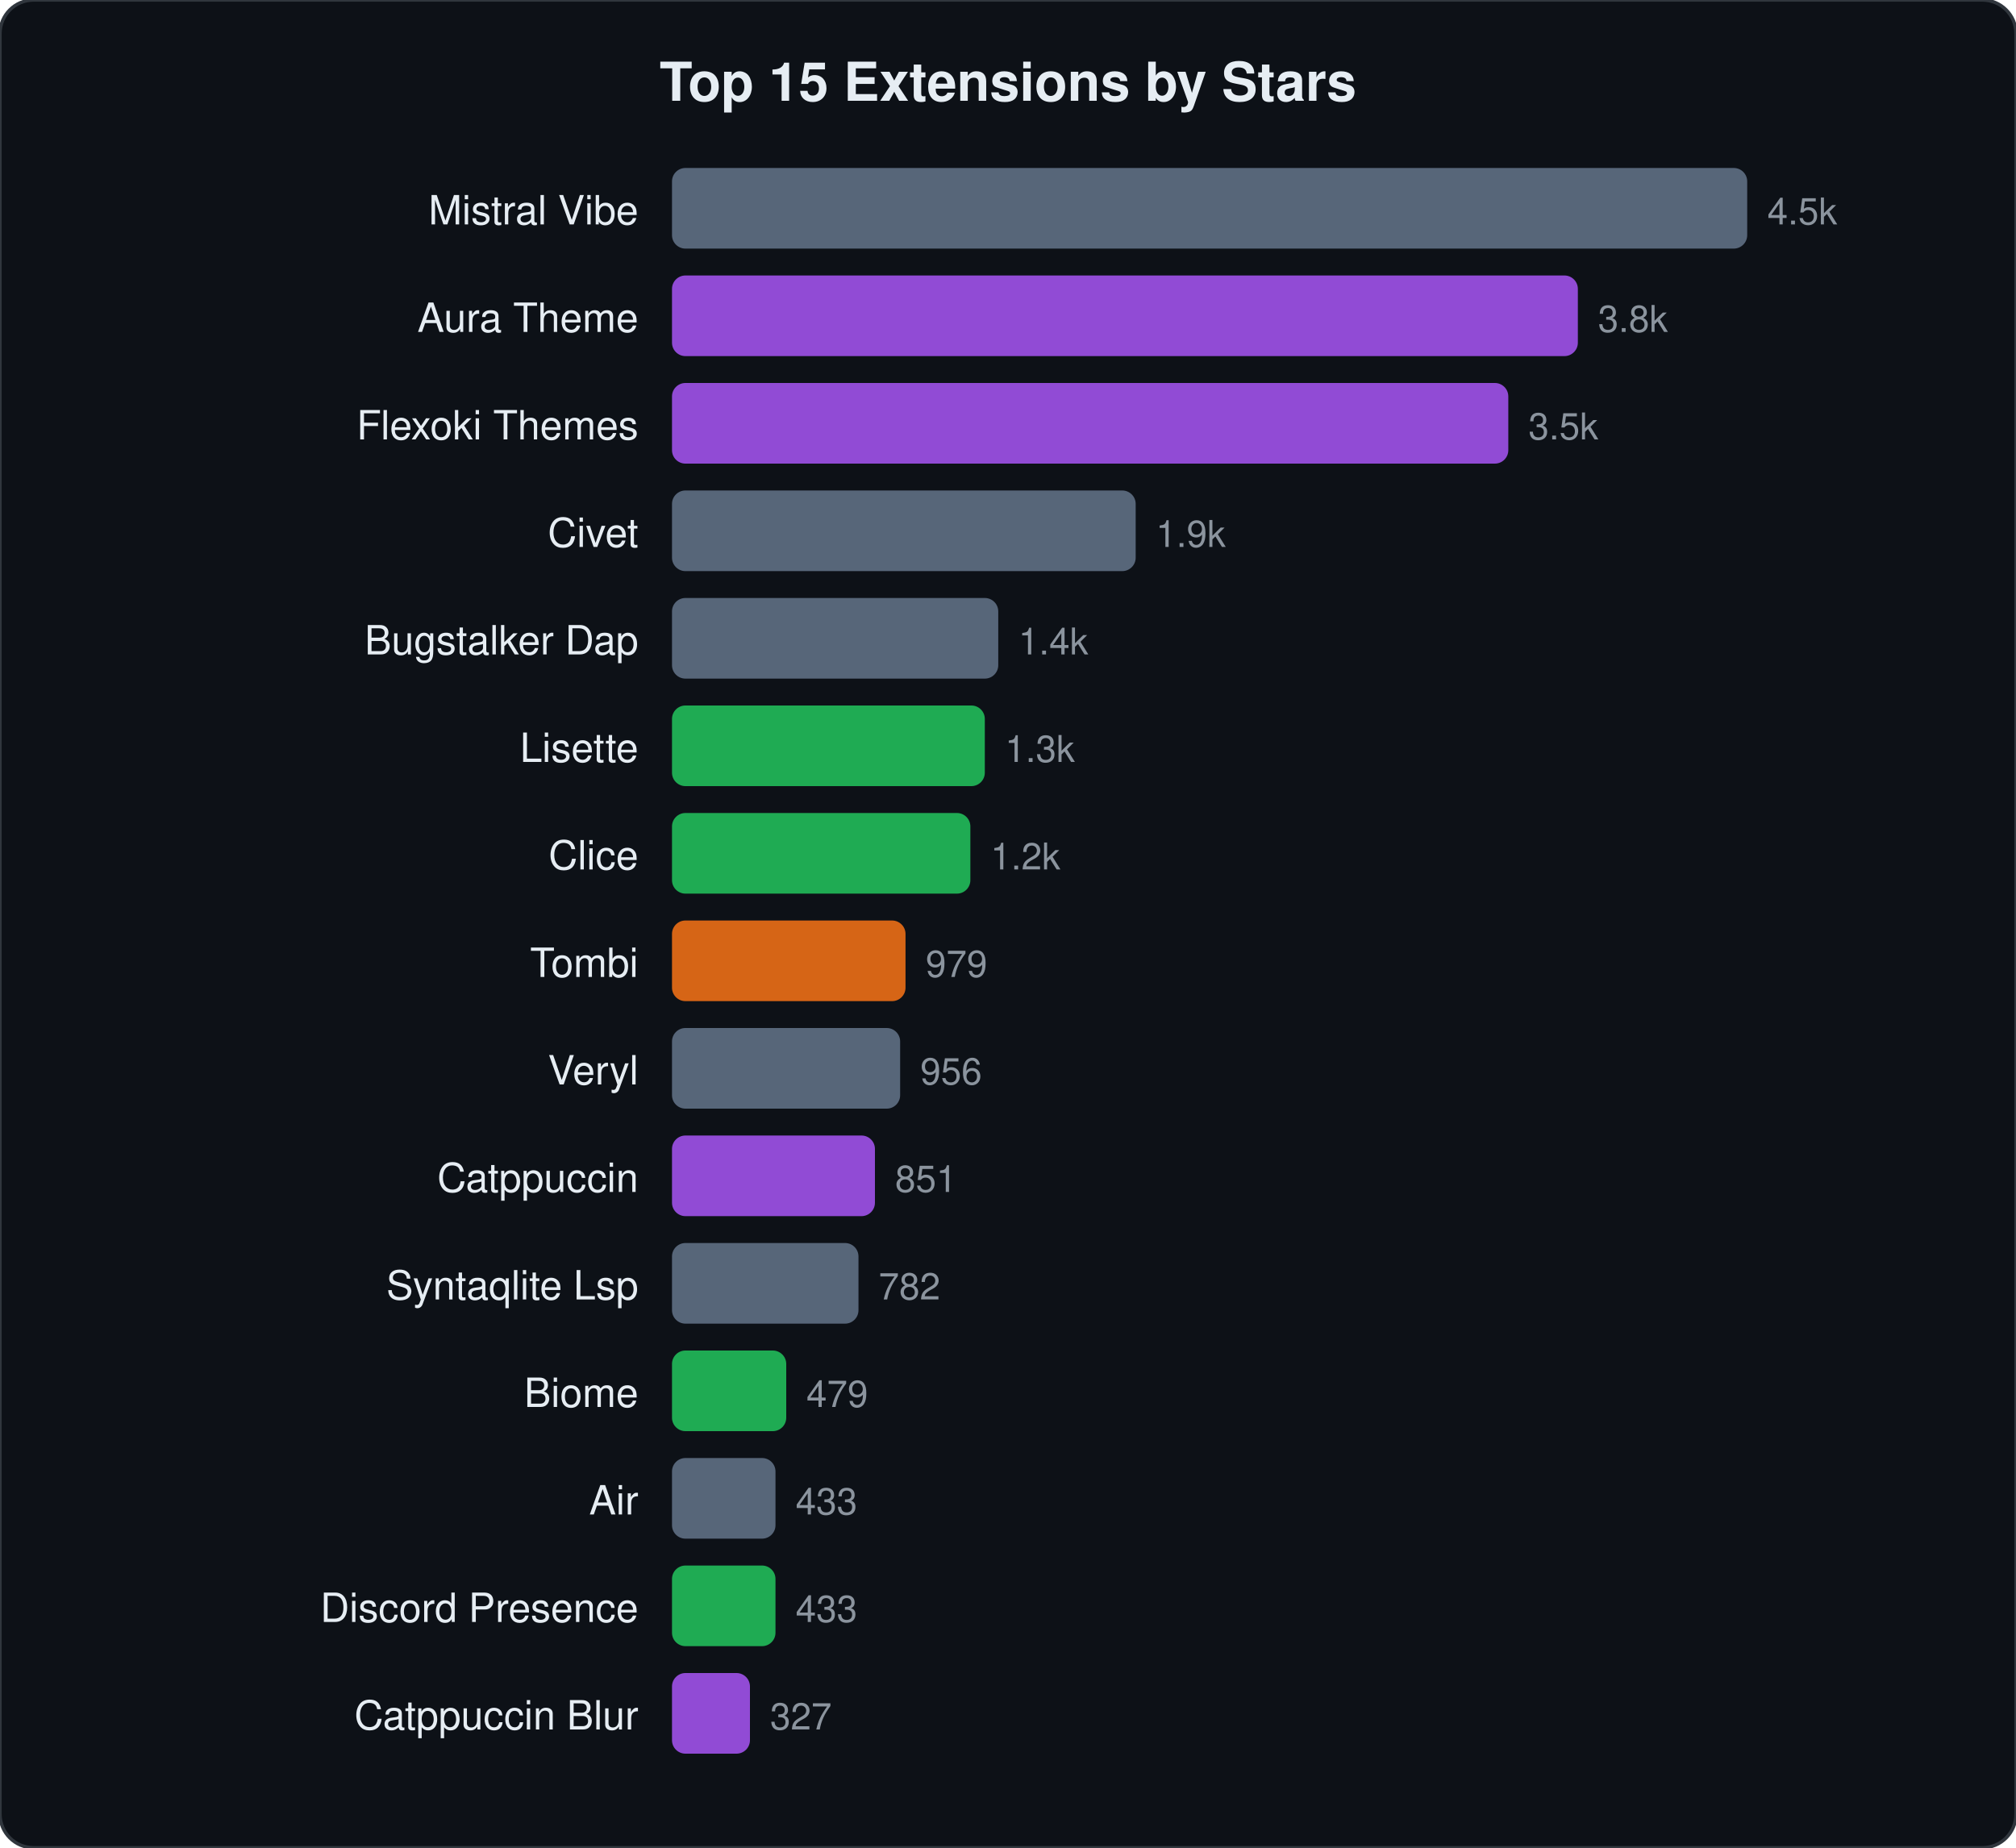
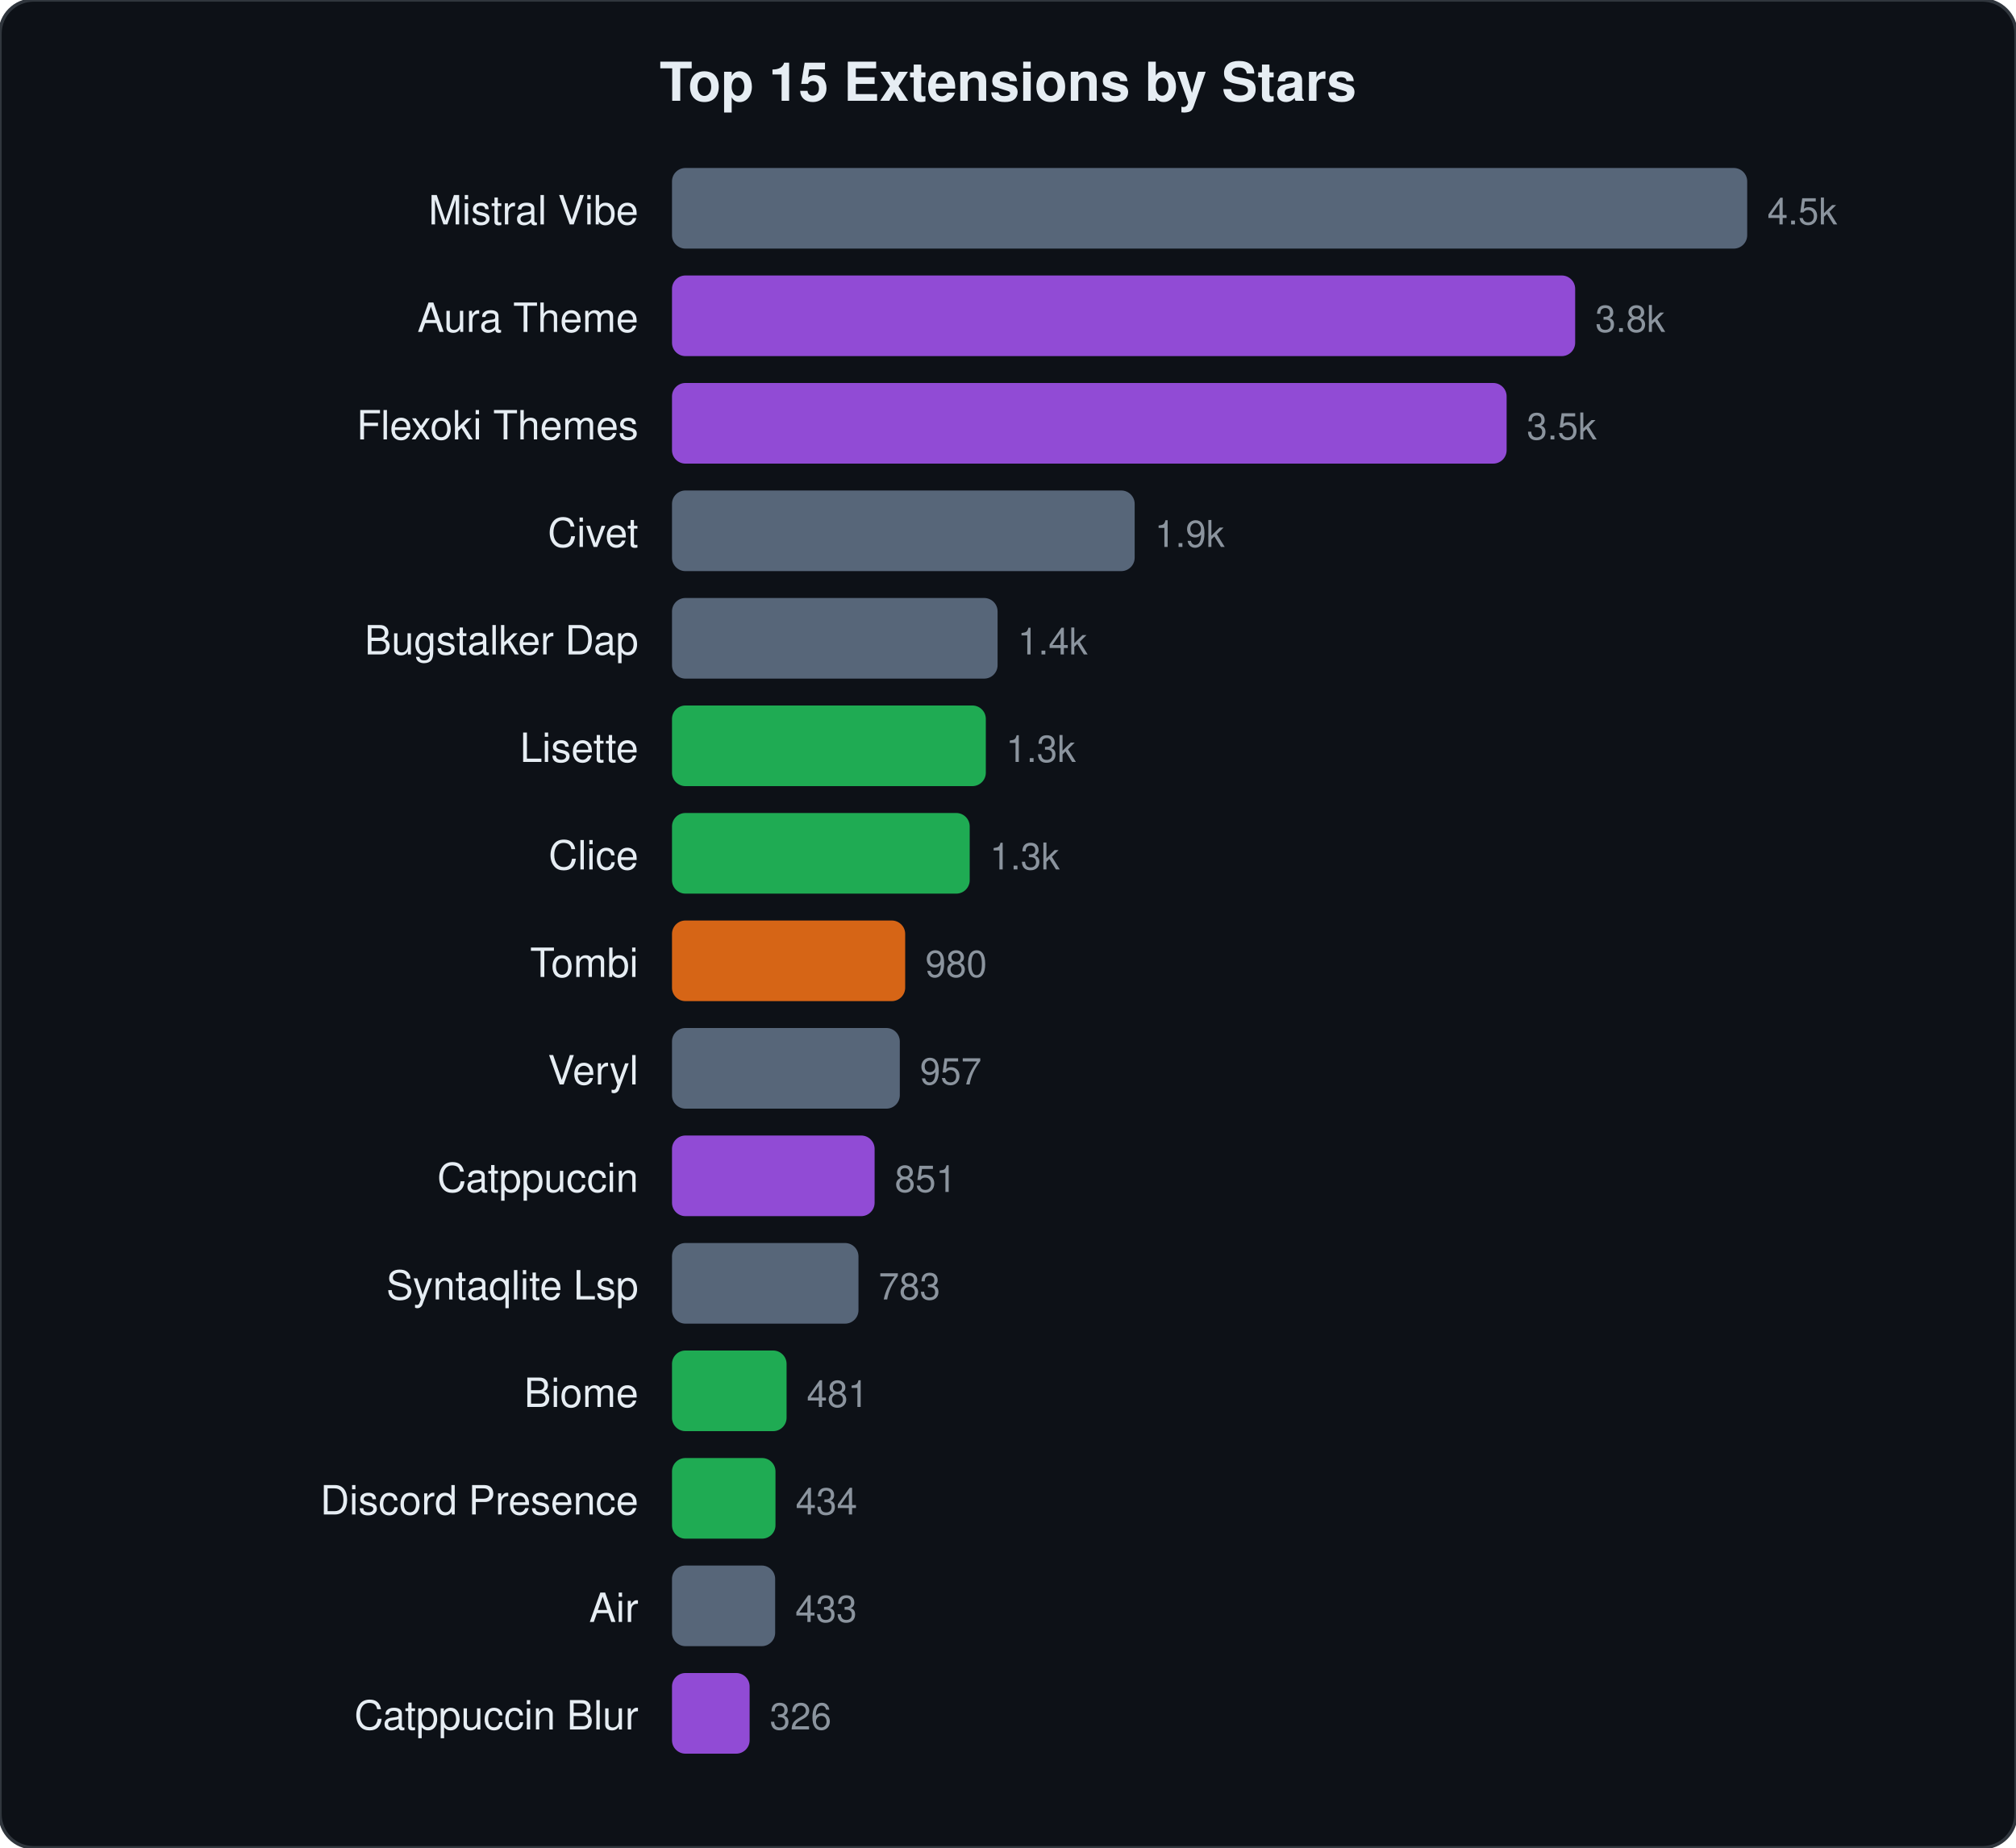
<svg xmlns="http://www.w3.org/2000/svg" viewBox="0 0 600 550" width="600" height="550">
  <style>text{font-family:-apple-system,BlinkMacSystemFont,"Segoe UI",Helvetica,Arial,sans-serif;fill:#e6edf3}.name{font-size:12px}.stars{font-size:11px;fill:#8b949e}.title{font-size:16px;font-weight:600}</style>
  <rect width="600" height="550" rx="10" fill="#0d1117" stroke="#30363d" stroke-width="1" />
  <text x="300" y="30" text-anchor="middle" class="title">Top 15 Extensions by Stars</text>
  <text x="190" y="66.8" text-anchor="end" class="name">Mistral Vibe</text>
  <rect x="200" y="50.0" width="320.0" height="24" rx="4" fill="#64748b" opacity="0.85" />
  <text x="526.0" y="66.8" class="stars">4.5k</text>
  <text x="190" y="98.8" text-anchor="end" class="name">Aura Theme</text>
-   <rect x="200" y="82.0" width="269.6" height="24" rx="4" fill="#a855f7" opacity="0.85" />
-   <text x="475.6" y="98.8" class="stars">3.8k</text>
+   <rect x="200" y="82.0" width="268.8" height="24" rx="4" fill="#a855f7" opacity="0.85" />
+   <text x="474.8" y="98.8" class="stars">3.8k</text>
  <text x="190" y="130.8" text-anchor="end" class="name">Flexoki Themes</text>
-   <rect x="200" y="114.0" width="248.9" height="24" rx="4" fill="#a855f7" opacity="0.85" />
-   <text x="454.9" y="130.8" class="stars">3.5k</text>
+   <rect x="200" y="114.0" width="248.4" height="24" rx="4" fill="#a855f7" opacity="0.85" />
+   <text x="454.4" y="130.8" class="stars">3.5k</text>
  <text x="190" y="162.8" text-anchor="end" class="name">Civet</text>
-   <rect x="200" y="146.0" width="138.0" height="24" rx="4" fill="#64748b" opacity="0.85" />
-   <text x="344.0" y="162.8" class="stars">1.9k</text>
+   <rect x="200" y="146.0" width="137.7" height="24" rx="4" fill="#64748b" opacity="0.85" />
+   <text x="343.7" y="162.8" class="stars">1.9k</text>
  <text x="190" y="194.8" text-anchor="end" class="name">Bugstalker Dap</text>
-   <rect x="200" y="178.0" width="97.1" height="24" rx="4" fill="#64748b" opacity="0.85" />
-   <text x="303.1" y="194.8" class="stars">1.4k</text>
+   <rect x="200" y="178.0" width="96.9" height="24" rx="4" fill="#64748b" opacity="0.85" />
+   <text x="302.9" y="194.8" class="stars">1.4k</text>
  <text x="190" y="226.8" text-anchor="end" class="name">Lisette</text>
-   <rect x="200" y="210.0" width="93.1" height="24" rx="4" fill="#22c55e" opacity="0.85" />
-   <text x="299.1" y="226.8" class="stars">1.3k</text>
+   <rect x="200" y="210.0" width="93.4" height="24" rx="4" fill="#22c55e" opacity="0.85" />
+   <text x="299.4" y="226.8" class="stars">1.3k</text>
  <text x="190" y="258.8" text-anchor="end" class="name">Clice</text>
-   <rect x="200" y="242.0" width="88.8" height="24" rx="4" fill="#22c55e" opacity="0.85" />
-   <text x="294.8" y="258.8" class="stars">1.2k</text>
+   <rect x="200" y="242.0" width="88.6" height="24" rx="4" fill="#22c55e" opacity="0.85" />
+   <text x="294.6" y="258.8" class="stars">1.3k</text>
  <text x="190" y="290.8" text-anchor="end" class="name">Tombi</text>
-   <rect x="200" y="274.0" width="69.5" height="24" rx="4" fill="#f97316" opacity="0.85" />
-   <text x="275.5" y="290.8" class="stars">979</text>
+   <rect x="200" y="274.0" width="69.4" height="24" rx="4" fill="#f97316" opacity="0.85" />
+   <text x="275.4" y="290.8" class="stars">980</text>
  <text x="190" y="322.8" text-anchor="end" class="name">Veryl</text>
-   <rect x="200" y="306.0" width="67.9" height="24" rx="4" fill="#64748b" opacity="0.85" />
-   <text x="273.9" y="322.8" class="stars">956</text>
+   <rect x="200" y="306.0" width="67.8" height="24" rx="4" fill="#64748b" opacity="0.85" />
+   <text x="273.8" y="322.8" class="stars">957</text>
  <text x="190" y="354.8" text-anchor="end" class="name">Catppuccin</text>
-   <rect x="200" y="338.0" width="60.4" height="24" rx="4" fill="#a855f7" opacity="0.85" />
-   <text x="266.4" y="354.8" class="stars">851</text>
+   <rect x="200" y="338.0" width="60.3" height="24" rx="4" fill="#a855f7" opacity="0.85" />
+   <text x="266.3" y="354.8" class="stars">851</text>
  <text x="190" y="386.8" text-anchor="end" class="name">Syntaqlite Lsp</text>
  <rect x="200" y="370.0" width="55.5" height="24" rx="4" fill="#64748b" opacity="0.85" />
-   <text x="261.5" y="386.8" class="stars">782</text>
+   <text x="261.5" y="386.8" class="stars">783</text>
  <text x="190" y="418.8" text-anchor="end" class="name">Biome</text>
-   <rect x="200" y="402.0" width="34.0" height="24" rx="4" fill="#22c55e" opacity="0.85" />
-   <text x="240.0" y="418.8" class="stars">479</text>
-   <text x="190" y="450.8" text-anchor="end" class="name">Air</text>
-   <rect x="200" y="434.0" width="30.8" height="24" rx="4" fill="#64748b" opacity="0.85" />
-   <text x="236.8" y="450.8" class="stars">433</text>
-   <text x="190" y="482.8" text-anchor="end" class="name">Discord Presence</text>
-   <rect x="200" y="466.0" width="30.8" height="24" rx="4" fill="#22c55e" opacity="0.85" />
-   <text x="236.8" y="482.8" class="stars">433</text>
+   <rect x="200" y="402.0" width="34.1" height="24" rx="4" fill="#22c55e" opacity="0.85" />
+   <text x="240.1" y="418.8" class="stars">481</text>
+   <text x="190" y="450.8" text-anchor="end" class="name">Discord Presence</text>
+   <rect x="200" y="434.0" width="30.8" height="24" rx="4" fill="#22c55e" opacity="0.85" />
+   <text x="236.8" y="450.8" class="stars">434</text>
+   <text x="190" y="482.8" text-anchor="end" class="name">Air</text>
+   <rect x="200" y="466.0" width="30.7" height="24" rx="4" fill="#64748b" opacity="0.85" />
+   <text x="236.7" y="482.8" class="stars">433</text>
  <text x="190" y="514.8" text-anchor="end" class="name">Catppuccin Blur</text>
-   <rect x="200" y="498.0" width="23.2" height="24" rx="4" fill="#a855f7" opacity="0.85" />
-   <text x="229.2" y="514.8" class="stars">327</text>
+   <rect x="200" y="498.0" width="23.1" height="24" rx="4" fill="#a855f7" opacity="0.85" />
+   <text x="229.1" y="514.8" class="stars">326</text>
</svg>
